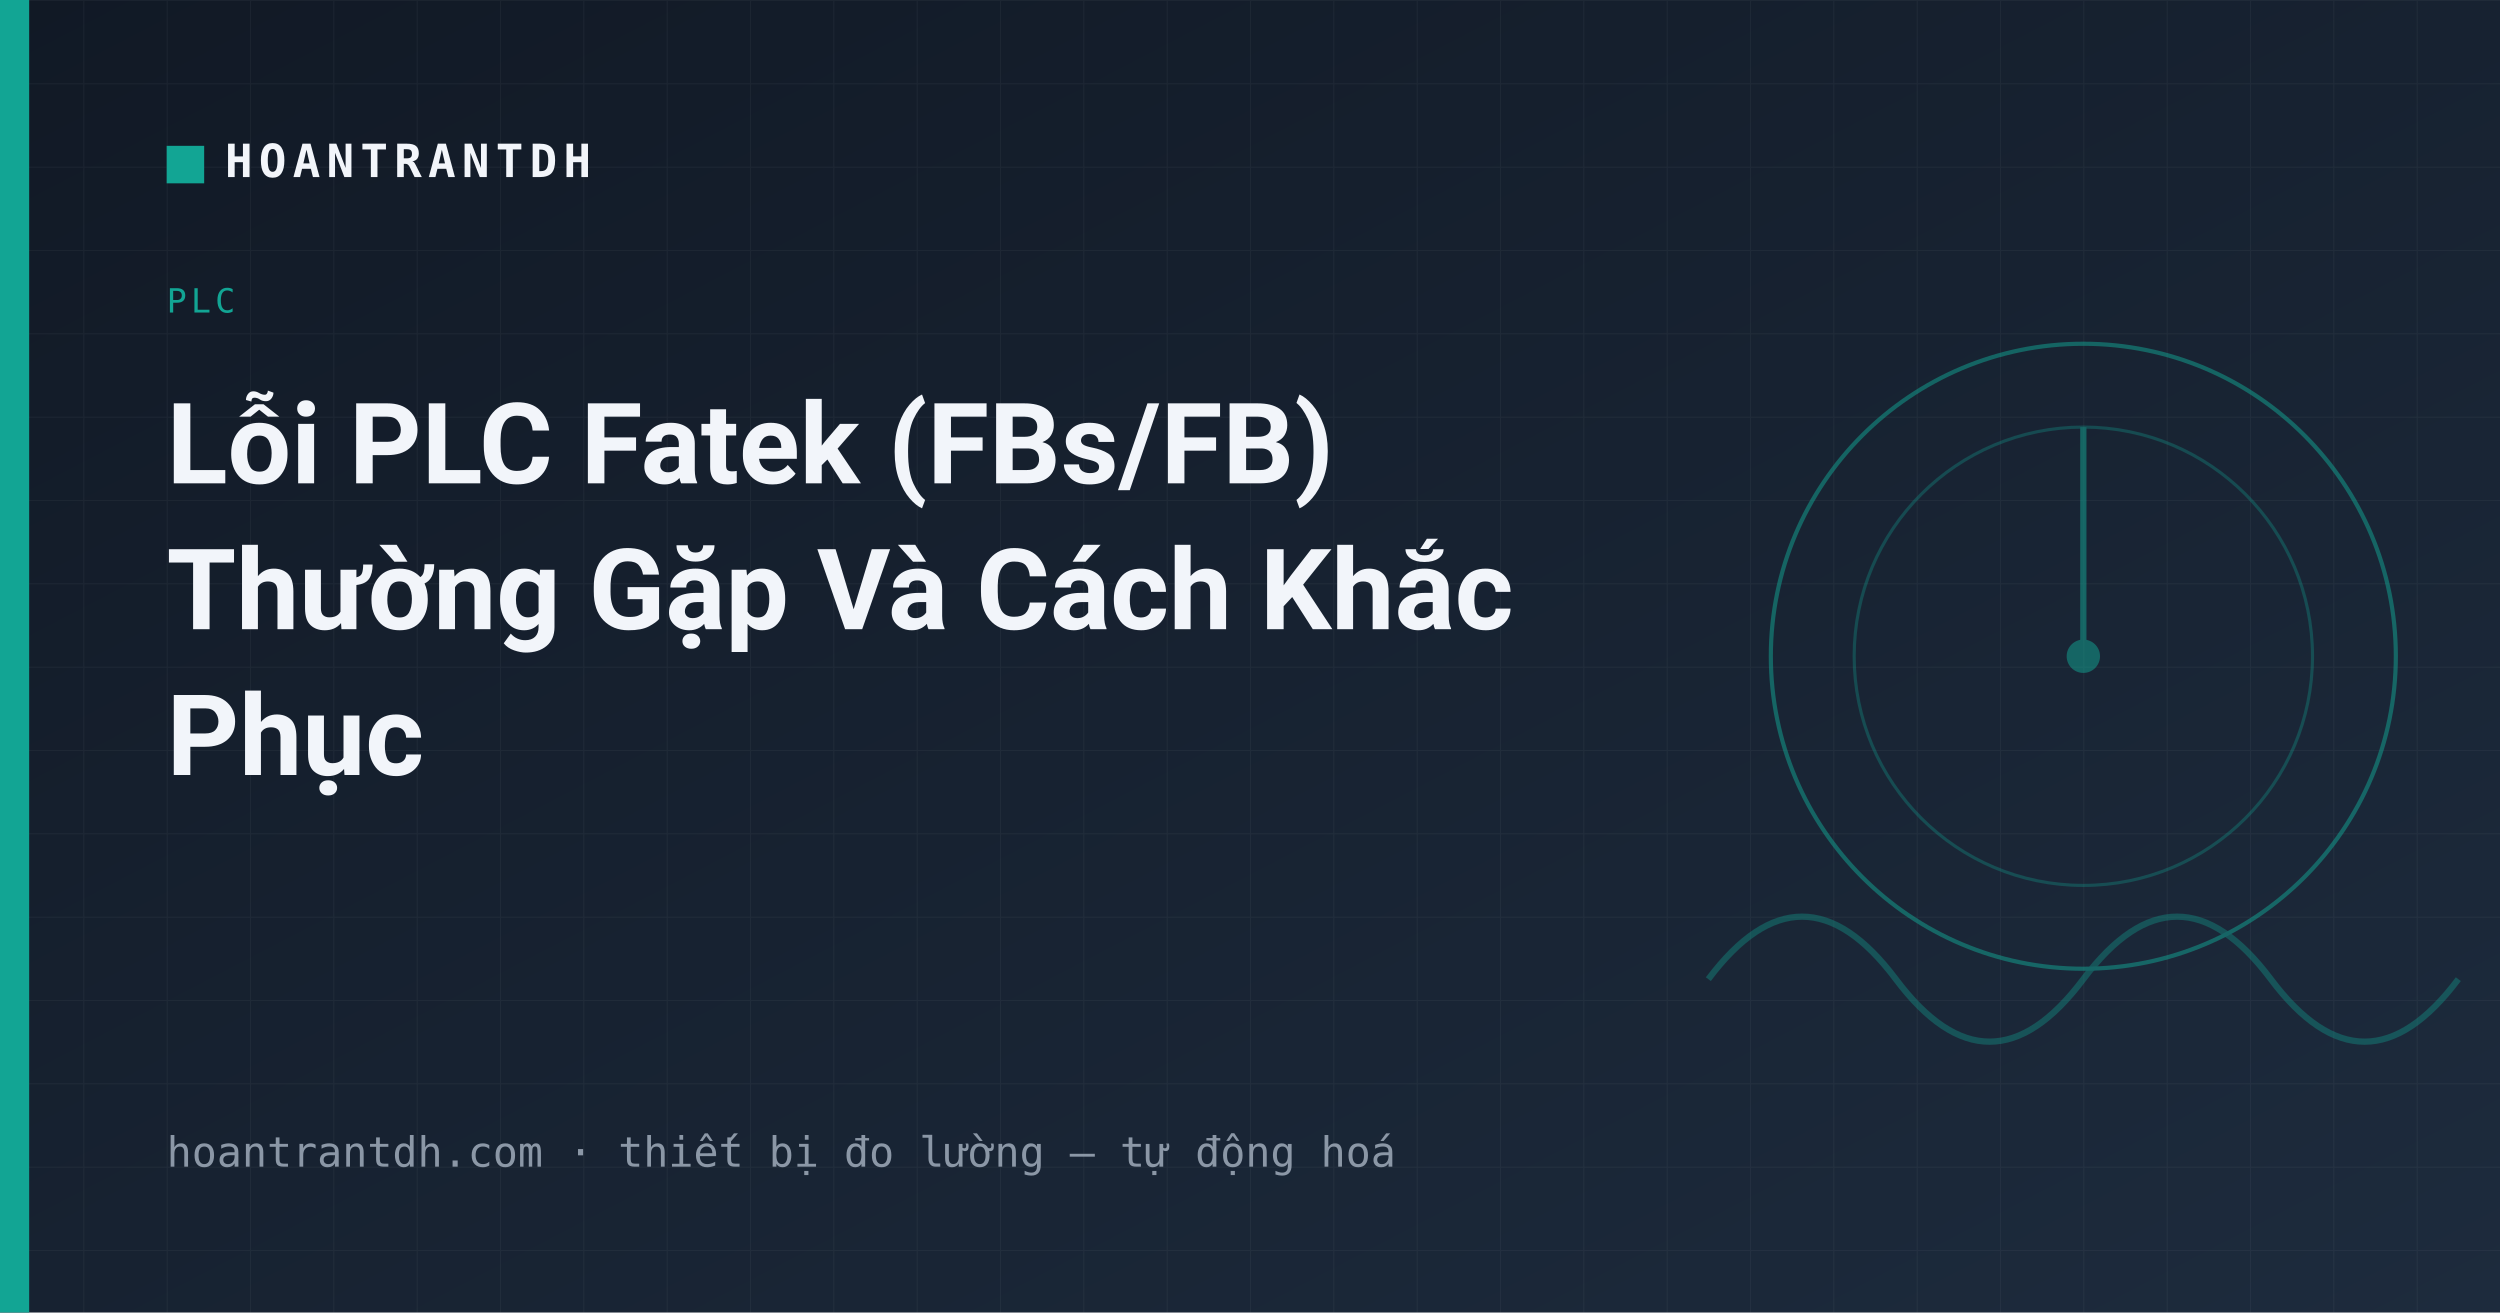
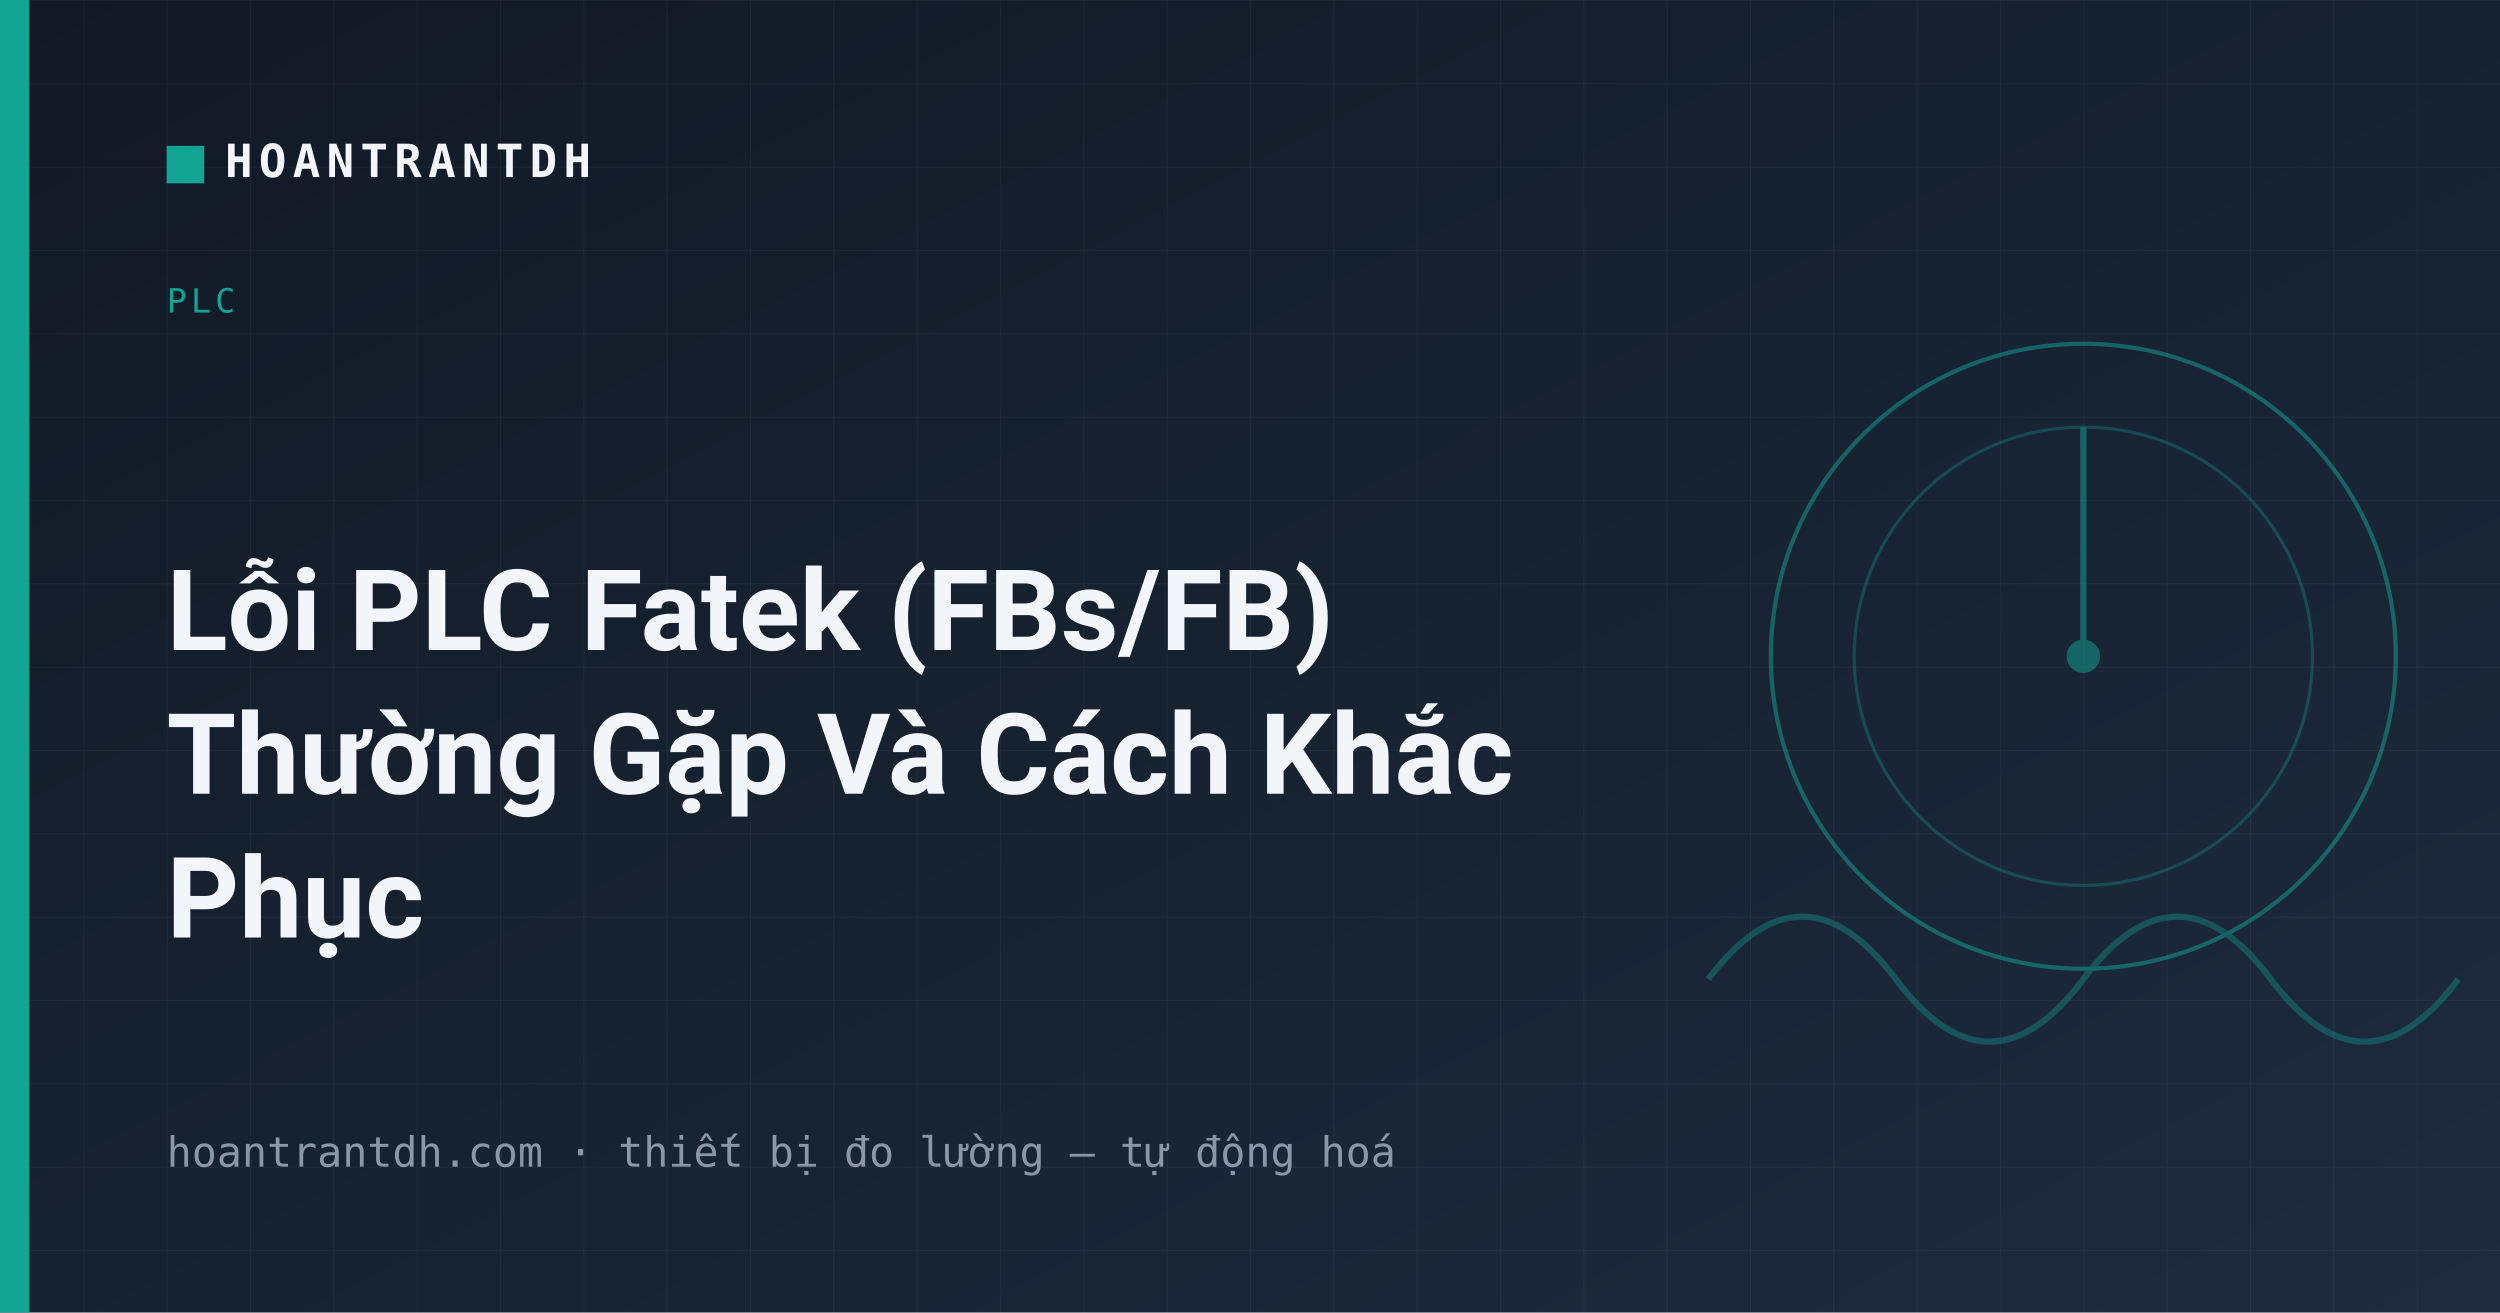
<svg xmlns="http://www.w3.org/2000/svg" width="1200" height="630" viewBox="0 0 1200 630" role="img">
  <defs>
    <linearGradient id="bg" x1="0" y1="0" x2="1" y2="1">
      <stop offset="0" stop-color="#111925" />
      <stop offset="1" stop-color="#1d2b3d" />
    </linearGradient>
    <pattern id="grid" width="40" height="40" patternUnits="userSpaceOnUse">
      <path d="M40 0H0V40" fill="none" stroke="#ffffff" stroke-opacity="0.04" stroke-width="1" />
    </pattern>
  </defs>
  <rect width="1200" height="630" fill="url(#bg)" />
  <rect width="1200" height="630" fill="url(#grid)" />
  <rect x="0" y="0" width="14" height="630" fill="#12a594" />
  <g opacity="0.5">
    <circle cx="1000" cy="315" r="150" fill="none" stroke="#12a594" stroke-width="2" />
    <circle cx="1000" cy="315" r="110" fill="none" stroke="#12a594" stroke-width="1.5" stroke-opacity="0.6" />
    <path d="M1000 315 L1000 205" stroke="#12a594" stroke-width="3" />
    <circle cx="1000" cy="315" r="8" fill="#12a594" />
    <path d="M820 470 q45 -60 90 0 t90 0 t90 0 t90 0" fill="none" stroke="#12a594" stroke-width="3" stroke-opacity="0.7" />
  </g>
  <g font-family="Consolas,Menlo,monospace">
    <rect x="80" y="70" width="18" height="18" fill="#12a594" />
    <text x="108" y="85" font-size="22" font-weight="700" letter-spacing="3" fill="#f2f5fa">HOANTRANTDH</text>
    <text x="80" y="150" font-size="16" letter-spacing="2" fill="#12a594">PLC</text>
  </g>
-   <text x="80" y="232" font-family="Segoe UI,Roboto,Arial,sans-serif" font-size="54" font-weight="700" fill="#f2f5fa">Lỗi PLC Fatek (FBs/FB)</text>
-   <text x="80" y="302" font-family="Segoe UI,Roboto,Arial,sans-serif" font-size="54" font-weight="700" fill="#f2f5fa">Thường Gặp Và Cách Khắc</text>
-   <text x="80" y="372" font-family="Segoe UI,Roboto,Arial,sans-serif" font-size="54" font-weight="700" fill="#f2f5fa">Phục</text>
+   <text x="80" y="312" font-family="Segoe UI,Roboto,Arial,sans-serif" font-size="54" font-weight="700" fill="#f2f5fa">Lỗi PLC Fatek (FBs/FB)</text>
+   <text x="80" y="381" font-family="Segoe UI,Roboto,Arial,sans-serif" font-size="54" font-weight="700" fill="#f2f5fa">Thường Gặp Và Cách Khắc</text>
+   <text x="80" y="450" font-family="Segoe UI,Roboto,Arial,sans-serif" font-size="54" font-weight="700" fill="#f2f5fa">Phục</text>
  <text x="80" y="560" font-family="Consolas,Menlo,monospace" font-size="20" fill="#8b97a6">hoantrantdh.com · thiết bị đo lường – tự động hoá</text>
</svg>
